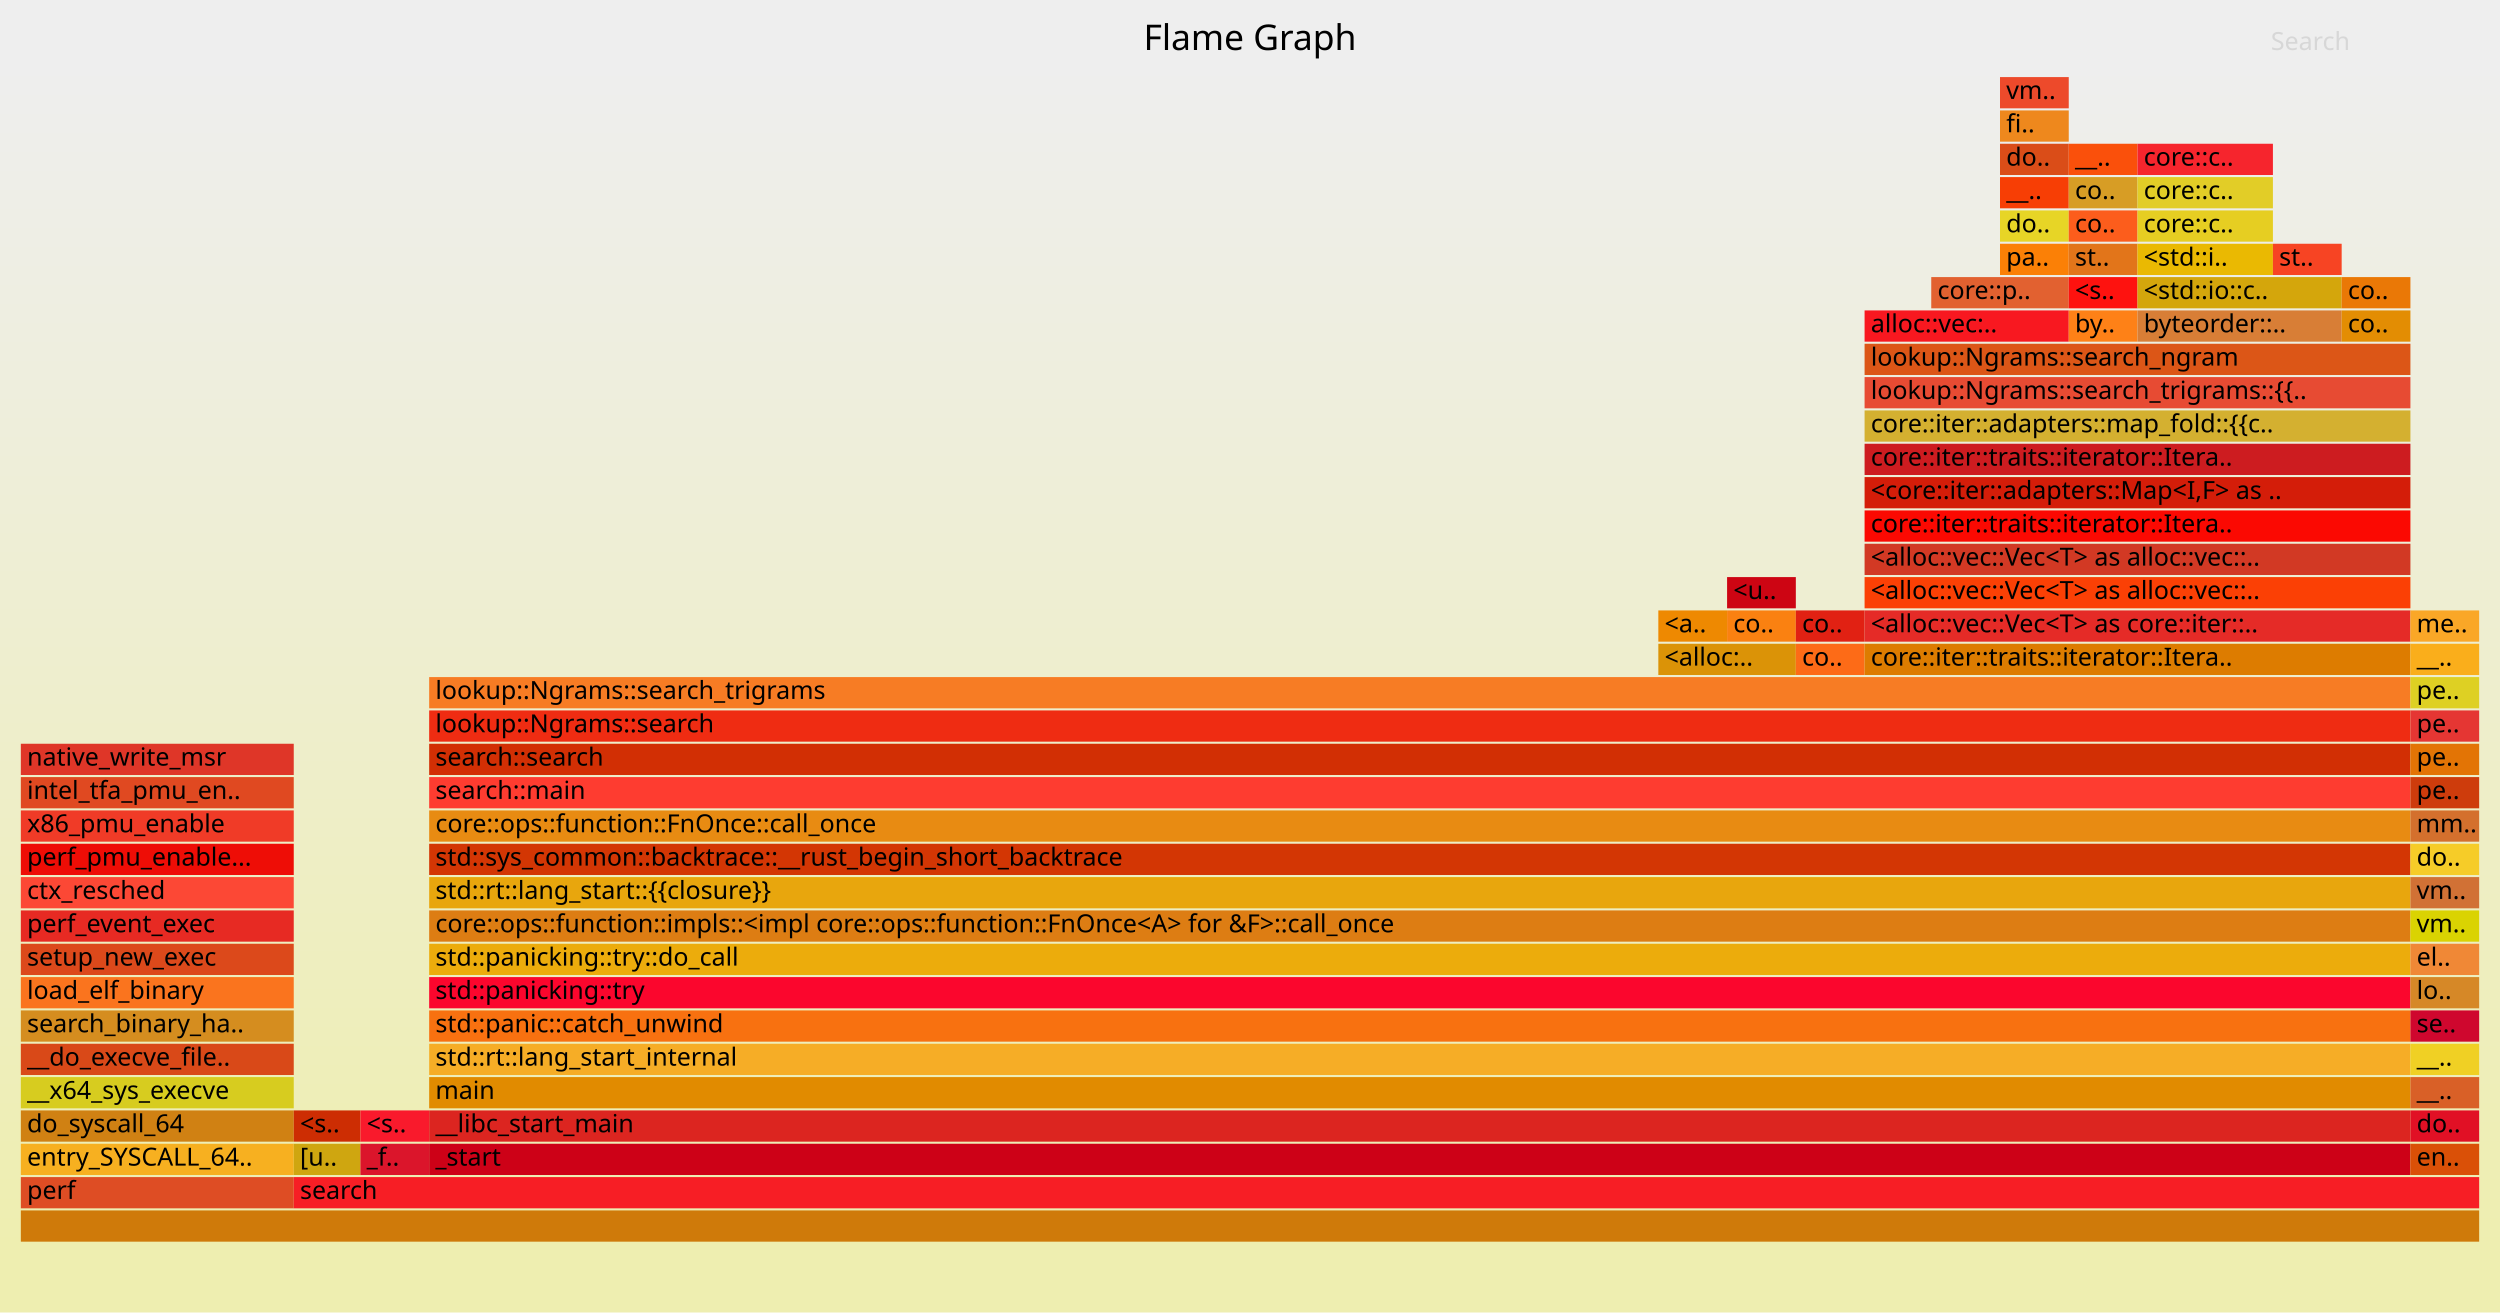
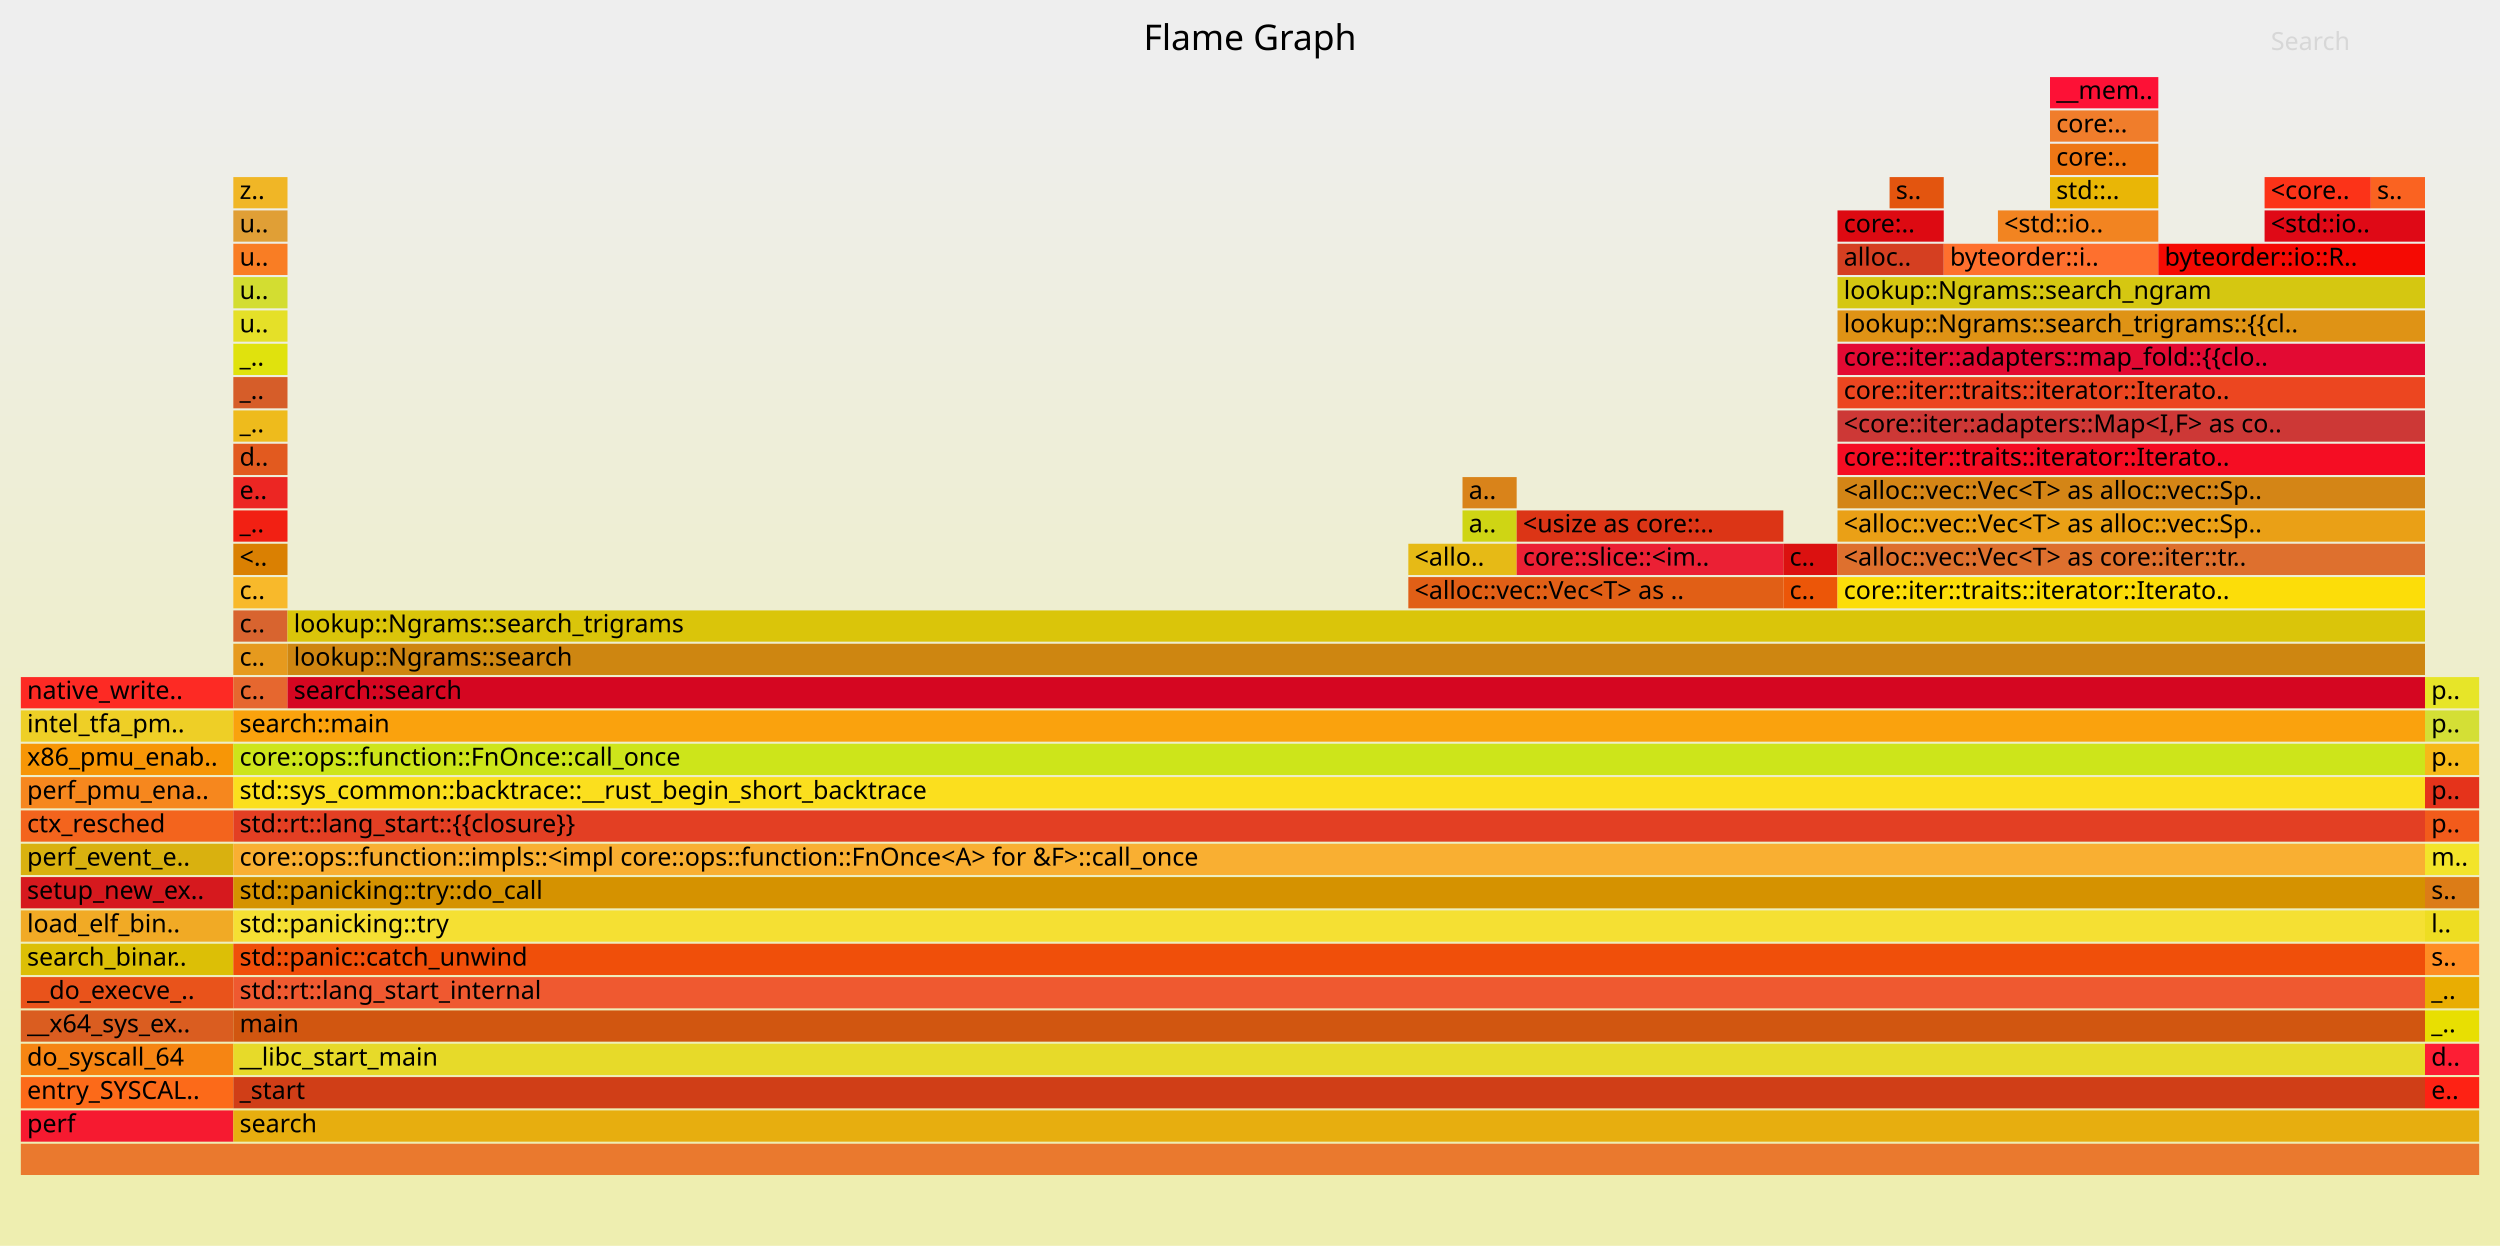
- <svg xmlns="http://www.w3.org/2000/svg" version="1.1" width="1200" height="630" viewBox="0 0 1200 630">
+ <svg xmlns="http://www.w3.org/2000/svg" version="1.1" width="1200" height="598" viewBox="0 0 1200 598">
  <defs>
    <linearGradient id="background" y1="0" y2="1" x1="0" x2="0">
      <stop stop-color="#eeeeee" offset="5%" />
      <stop stop-color="#eeeeb0" offset="95%" />
    </linearGradient>
  </defs>
  <style type="text/css">.func_g:hover { stroke:black; stroke-width:0.5; cursor:pointer; }</style>
-   <rect x="0" y="0" width="1200" height="630" fill="url(#background)" />
+   <rect x="0" y="0" width="1200" height="598" fill="url(#background)" />
  <text text-anchor="middle" x="600.00" y="24.00" font-size="17" font-family="Verdana" fill="rgb(0, 0, 0)">Flame Graph</text>
-   <text id="details" text-anchor="left" x="10.00" y="613.00" font-size="12" font-family="Verdana" fill="rgb(0, 0, 0)"> </text>
+   <text id="details" text-anchor="left" x="10.00" y="581.00" font-size="12" font-family="Verdana" fill="rgb(0, 0, 0)"> </text>
  <text id="unzoom" style="opacity:0.0;cursor:pointer" text-anchor="left" x="10.00" y="24.00" font-size="12" font-family="Verdana" fill="rgb(0, 0, 0)">Reset Zoom</text>
  <text id="search" style="opacity:0.1;cursor:pointer" text-anchor="left" x="1090.00" y="24.00" font-size="12" font-family="Verdana" fill="rgb(0, 0, 0)">Search</text>
-   <text id="matched" text-anchor="left" x="1090.00" y="613.00" font-size="12" font-family="Verdana" fill="rgb(0, 0, 0)"> </text>
-   <g class="func_g">
-     <rect x="10" y="565" width="131" height="15" fill="rgb(222,77,36)" />
-     <text text-anchor="left" x="13.00" y="575.50" font-size="12" font-family="Verdana" fill="rgb(0, 0, 0)">perf</text>
-   </g>
-   <g class="func_g">
-     <rect x="10" y="549" width="131" height="15" fill="rgb(247,176,32)" />
-     <text text-anchor="left" x="13.00" y="559.50" font-size="12" font-family="Verdana" fill="rgb(0, 0, 0)">entry_SYSCALL_64..</text>
-   </g>
-   <g class="func_g">
-     <rect x="10" y="533" width="131" height="15" fill="rgb(208,129,19)" />
-     <text text-anchor="left" x="13.00" y="543.50" font-size="12" font-family="Verdana" fill="rgb(0, 0, 0)">do_syscall_64</text>
-   </g>
-   <g class="func_g">
-     <rect x="10" y="517" width="131" height="15" fill="rgb(215,204,31)" />
-     <text text-anchor="left" x="13.00" y="527.50" font-size="12" font-family="Verdana" fill="rgb(0, 0, 0)">__x64_sys_execve</text>
-   </g>
-   <g class="func_g">
-     <rect x="10" y="501" width="131" height="15" fill="rgb(217,73,24)" />
-     <text text-anchor="left" x="13.00" y="511.50" font-size="12" font-family="Verdana" fill="rgb(0, 0, 0)">__do_execve_file..</text>
-   </g>
-   <g class="func_g">
-     <rect x="10" y="485" width="131" height="15" fill="rgb(213,141,31)" />
-     <text text-anchor="left" x="13.00" y="495.50" font-size="12" font-family="Verdana" fill="rgb(0, 0, 0)">search_binary_ha..</text>
-   </g>
-   <g class="func_g">
-     <rect x="10" y="469" width="131" height="15" fill="rgb(250,116,30)" />
-     <text text-anchor="left" x="13.00" y="479.50" font-size="12" font-family="Verdana" fill="rgb(0, 0, 0)">load_elf_binary</text>
-   </g>
-   <g class="func_g">
-     <rect x="10" y="453" width="131" height="15" fill="rgb(220,73,27)" />
-     <text text-anchor="left" x="13.00" y="463.50" font-size="12" font-family="Verdana" fill="rgb(0, 0, 0)">setup_new_exec</text>
-   </g>
-   <g class="func_g">
-     <rect x="10" y="437" width="131" height="15" fill="rgb(231,42,35)" />
-     <text text-anchor="left" x="13.00" y="447.50" font-size="12" font-family="Verdana" fill="rgb(0, 0, 0)">perf_event_exec</text>
-   </g>
-   <g class="func_g">
-     <rect x="10" y="421" width="131" height="15" fill="rgb(252,72,53)" />
-     <text text-anchor="left" x="13.00" y="431.50" font-size="12" font-family="Verdana" fill="rgb(0, 0, 0)">ctx_resched</text>
-   </g>
-   <g class="func_g">
-     <rect x="10" y="405" width="131" height="15" fill="rgb(238,13,6)" />
-     <text text-anchor="left" x="13.00" y="415.50" font-size="12" font-family="Verdana" fill="rgb(0, 0, 0)">perf_pmu_enable...</text>
-   </g>
-   <g class="func_g">
-     <rect x="10" y="389" width="131" height="15" fill="rgb(240,59,39)" />
-     <text text-anchor="left" x="13.00" y="399.50" font-size="12" font-family="Verdana" fill="rgb(0, 0, 0)">x86_pmu_enable</text>
-   </g>
-   <g class="func_g">
-     <rect x="10" y="373" width="131" height="15" fill="rgb(224,73,33)" />
-     <text text-anchor="left" x="13.00" y="383.50" font-size="12" font-family="Verdana" fill="rgb(0, 0, 0)">intel_tfa_pmu_en..</text>
-   </g>
-   <g class="func_g">
-     <rect x="10" y="357" width="131" height="15" fill="rgb(223,54,40)" />
-     <text text-anchor="left" x="13.00" y="367.50" font-size="12" font-family="Verdana" fill="rgb(0, 0, 0)">native_write_msr</text>
-   </g>
-   <g class="func_g">
-     <rect x="141" y="549" width="32" height="15" fill="rgb(207,166,16)" />
-     <text text-anchor="left" x="144.00" y="559.50" font-size="12" font-family="Verdana" fill="rgb(0, 0, 0)">[u..</text>
-   </g>
-   <g class="func_g">
-     <rect x="141" y="533" width="32" height="15" fill="rgb(205,45,3)" />
-     <text text-anchor="left" x="144.00" y="543.50" font-size="12" font-family="Verdana" fill="rgb(0, 0, 0)">&lt;s..</text>
-   </g>
-   <g class="func_g">
-     <rect x="173" y="549" width="33" height="15" fill="rgb(219,21,43)" />
-     <text text-anchor="left" x="176.00" y="559.50" font-size="12" font-family="Verdana" fill="rgb(0, 0, 0)">_f..</text>
-   </g>
-   <g class="func_g">
-     <rect x="173" y="533" width="33" height="15" fill="rgb(249,26,44)" />
-     <text text-anchor="left" x="176.00" y="543.50" font-size="12" font-family="Verdana" fill="rgb(0, 0, 0)">&lt;s..</text>
-   </g>
-   <g class="func_g">
-     <rect x="796" y="293" width="33" height="15" fill="rgb(238,137,1)" />
-     <text text-anchor="left" x="799.00" y="303.50" font-size="12" font-family="Verdana" fill="rgb(0, 0, 0)">&lt;a..</text>
-   </g>
-   <g class="func_g">
-     <rect x="796" y="309" width="66" height="15" fill="rgb(219,147,7)" />
-     <text text-anchor="left" x="799.00" y="319.50" font-size="12" font-family="Verdana" fill="rgb(0, 0, 0)">&lt;alloc:..</text>
-   </g>
-   <g class="func_g">
-     <rect x="829" y="293" width="33" height="15" fill="rgb(250,129,17)" />
-     <text text-anchor="left" x="832.00" y="303.50" font-size="12" font-family="Verdana" fill="rgb(0, 0, 0)">co..</text>
-   </g>
-   <g class="func_g">
-     <rect x="829" y="277" width="33" height="15" fill="rgb(205,5,19)" />
-     <text text-anchor="left" x="832.00" y="287.50" font-size="12" font-family="Verdana" fill="rgb(0, 0, 0)">&lt;u..</text>
-   </g>
-   <g class="func_g">
-     <rect x="862" y="309" width="33" height="15" fill="rgb(253,107,23)" />
-     <text text-anchor="left" x="865.00" y="319.50" font-size="12" font-family="Verdana" fill="rgb(0, 0, 0)">co..</text>
-   </g>
-   <g class="func_g">
-     <rect x="862" y="293" width="33" height="15" fill="rgb(225,33,19)" />
-     <text text-anchor="left" x="865.00" y="303.50" font-size="12" font-family="Verdana" fill="rgb(0, 0, 0)">co..</text>
-   </g>
-   <g class="func_g">
-     <rect x="895" y="149" width="98" height="15" fill="rgb(248,24,32)" />
-     <text text-anchor="left" x="898.00" y="159.50" font-size="12" font-family="Verdana" fill="rgb(0, 0, 0)">alloc::vec:..</text>
-   </g>
-   <g class="func_g">
-     <rect x="927" y="133" width="66" height="15" fill="rgb(226,97,48)" />
-     <text text-anchor="left" x="930.00" y="143.50" font-size="12" font-family="Verdana" fill="rgb(0, 0, 0)">core::p..</text>
-   </g>
-   <g class="func_g">
-     <rect x="960" y="117" width="33" height="15" fill="rgb(251,128,6)" />
-     <text text-anchor="left" x="963.00" y="127.50" font-size="12" font-family="Verdana" fill="rgb(0, 0, 0)">pa..</text>
-   </g>
-   <g class="func_g">
-     <rect x="960" y="101" width="33" height="15" fill="rgb(231,213,38)" />
-     <text text-anchor="left" x="963.00" y="111.50" font-size="12" font-family="Verdana" fill="rgb(0, 0, 0)">do..</text>
-   </g>
-   <g class="func_g">
-     <rect x="960" y="85" width="33" height="15" fill="rgb(247,62,5)" />
-     <text text-anchor="left" x="963.00" y="95.50" font-size="12" font-family="Verdana" fill="rgb(0, 0, 0)">__..</text>
-   </g>
-   <g class="func_g">
-     <rect x="960" y="69" width="33" height="15" fill="rgb(218,77,24)" />
-     <text text-anchor="left" x="963.00" y="79.50" font-size="12" font-family="Verdana" fill="rgb(0, 0, 0)">do..</text>
-   </g>
-   <g class="func_g">
-     <rect x="960" y="53" width="33" height="15" fill="rgb(238,136,29)" />
-     <text text-anchor="left" x="963.00" y="63.50" font-size="12" font-family="Verdana" fill="rgb(0, 0, 0)">fi..</text>
-   </g>
-   <g class="func_g">
-     <rect x="960" y="37" width="33" height="15" fill="rgb(237,74,43)" />
-     <text text-anchor="left" x="963.00" y="47.50" font-size="12" font-family="Verdana" fill="rgb(0, 0, 0)">vm..</text>
-   </g>
-   <g class="func_g">
-     <rect x="993" y="149" width="33" height="15" fill="rgb(254,129,23)" />
-     <text text-anchor="left" x="996.00" y="159.50" font-size="12" font-family="Verdana" fill="rgb(0, 0, 0)">by..</text>
-   </g>
-   <g class="func_g">
-     <rect x="993" y="133" width="33" height="15" fill="rgb(254,18,15)" />
-     <text text-anchor="left" x="996.00" y="143.50" font-size="12" font-family="Verdana" fill="rgb(0, 0, 0)">&lt;s..</text>
-   </g>
-   <g class="func_g">
-     <rect x="993" y="117" width="33" height="15" fill="rgb(226,117,26)" />
-     <text text-anchor="left" x="996.00" y="127.50" font-size="12" font-family="Verdana" fill="rgb(0, 0, 0)">st..</text>
-   </g>
-   <g class="func_g">
-     <rect x="993" y="101" width="33" height="15" fill="rgb(252,93,28)" />
-     <text text-anchor="left" x="996.00" y="111.50" font-size="12" font-family="Verdana" fill="rgb(0, 0, 0)">co..</text>
-   </g>
-   <g class="func_g">
-     <rect x="993" y="85" width="33" height="15" fill="rgb(215,157,37)" />
-     <text text-anchor="left" x="996.00" y="95.50" font-size="12" font-family="Verdana" fill="rgb(0, 0, 0)">co..</text>
-   </g>
-   <g class="func_g">
-     <rect x="993" y="69" width="33" height="15" fill="rgb(250,80,11)" />
-     <text text-anchor="left" x="996.00" y="79.50" font-size="12" font-family="Verdana" fill="rgb(0, 0, 0)">__..</text>
-   </g>
-   <g class="func_g">
-     <rect x="1026" y="117" width="65" height="15" fill="rgb(234,185,2)" />
-     <text text-anchor="left" x="1029.00" y="127.50" font-size="12" font-family="Verdana" fill="rgb(0, 0, 0)">&lt;std::i..</text>
-   </g>
-   <g class="func_g">
-     <rect x="1026" y="101" width="65" height="15" fill="rgb(230,206,34)" />
-     <text text-anchor="left" x="1029.00" y="111.50" font-size="12" font-family="Verdana" fill="rgb(0, 0, 0)">core::c..</text>
-   </g>
-   <g class="func_g">
-     <rect x="1026" y="85" width="65" height="15" fill="rgb(226,205,39)" />
-     <text text-anchor="left" x="1029.00" y="95.50" font-size="12" font-family="Verdana" fill="rgb(0, 0, 0)">core::c..</text>
-   </g>
-   <g class="func_g">
-     <rect x="1026" y="69" width="65" height="15" fill="rgb(246,37,45)" />
-     <text text-anchor="left" x="1029.00" y="79.50" font-size="12" font-family="Verdana" fill="rgb(0, 0, 0)">core::c..</text>
-   </g>
-   <g class="func_g">
-     <rect x="1026" y="149" width="98" height="15" fill="rgb(216,126,54)" />
-     <text text-anchor="left" x="1029.00" y="159.50" font-size="12" font-family="Verdana" fill="rgb(0, 0, 0)">byteorder::..</text>
-   </g>
-   <g class="func_g">
-     <rect x="1026" y="133" width="98" height="15" fill="rgb(212,166,12)" />
-     <text text-anchor="left" x="1029.00" y="143.50" font-size="12" font-family="Verdana" fill="rgb(0, 0, 0)">&lt;std::io::c..</text>
-   </g>
-   <g class="func_g">
-     <rect x="1091" y="117" width="33" height="15" fill="rgb(247,68,35)" />
-     <text text-anchor="left" x="1094.00" y="127.50" font-size="12" font-family="Verdana" fill="rgb(0, 0, 0)">st..</text>
-   </g>
-   <g class="func_g">
-     <rect x="206" y="549" width="951" height="15" fill="rgb(205,1,23)" />
-     <text text-anchor="left" x="209.00" y="559.50" font-size="12" font-family="Verdana" fill="rgb(0, 0, 0)">_start</text>
-   </g>
-   <g class="func_g">
-     <rect x="206" y="533" width="951" height="15" fill="rgb(220,37,32)" />
-     <text text-anchor="left" x="209.00" y="543.50" font-size="12" font-family="Verdana" fill="rgb(0, 0, 0)">__libc_start_main</text>
-   </g>
-   <g class="func_g">
-     <rect x="206" y="517" width="951" height="15" fill="rgb(225,139,0)" />
-     <text text-anchor="left" x="209.00" y="527.50" font-size="12" font-family="Verdana" fill="rgb(0, 0, 0)">main</text>
-   </g>
-   <g class="func_g">
-     <rect x="206" y="501" width="951" height="15" fill="rgb(246,173,38)" />
-     <text text-anchor="left" x="209.00" y="511.50" font-size="12" font-family="Verdana" fill="rgb(0, 0, 0)">std::rt::lang_start_internal</text>
-   </g>
-   <g class="func_g">
-     <rect x="206" y="485" width="951" height="15" fill="rgb(248,113,16)" />
-     <text text-anchor="left" x="209.00" y="495.50" font-size="12" font-family="Verdana" fill="rgb(0, 0, 0)">std::panic::catch_unwind</text>
-   </g>
-   <g class="func_g">
-     <rect x="206" y="469" width="951" height="15" fill="rgb(251,6,45)" />
-     <text text-anchor="left" x="209.00" y="479.50" font-size="12" font-family="Verdana" fill="rgb(0, 0, 0)">std::panicking::try</text>
-   </g>
-   <g class="func_g">
-     <rect x="206" y="453" width="951" height="15" fill="rgb(236,172,12)" />
-     <text text-anchor="left" x="209.00" y="463.50" font-size="12" font-family="Verdana" fill="rgb(0, 0, 0)">std::panicking::try::do_call</text>
-   </g>
-   <g class="func_g">
-     <rect x="206" y="437" width="951" height="15" fill="rgb(221,125,19)" />
-     <text text-anchor="left" x="209.00" y="447.50" font-size="12" font-family="Verdana" fill="rgb(0, 0, 0)">core::ops::function::impls::&lt;impl core::ops::function::FnOnce&lt;A&gt; for &amp;F&gt;::call_once</text>
-   </g>
-   <g class="func_g">
-     <rect x="206" y="421" width="951" height="15" fill="rgb(232,166,13)" />
-     <text text-anchor="left" x="209.00" y="431.50" font-size="12" font-family="Verdana" fill="rgb(0, 0, 0)">std::rt::lang_start::{{closure}}</text>
-   </g>
-   <g class="func_g">
-     <rect x="206" y="405" width="951" height="15" fill="rgb(211,54,4)" />
-     <text text-anchor="left" x="209.00" y="415.50" font-size="12" font-family="Verdana" fill="rgb(0, 0, 0)">std::sys_common::backtrace::__rust_begin_short_backtrace</text>
-   </g>
-   <g class="func_g">
-     <rect x="206" y="389" width="951" height="15" fill="rgb(232,139,18)" />
-     <text text-anchor="left" x="209.00" y="399.50" font-size="12" font-family="Verdana" fill="rgb(0, 0, 0)">core::ops::function::FnOnce::call_once</text>
-   </g>
-   <g class="func_g">
-     <rect x="206" y="373" width="951" height="15" fill="rgb(254,60,48)" />
-     <text text-anchor="left" x="209.00" y="383.50" font-size="12" font-family="Verdana" fill="rgb(0, 0, 0)">search::main</text>
-   </g>
-   <g class="func_g">
-     <rect x="206" y="357" width="951" height="15" fill="rgb(210,47,4)" />
-     <text text-anchor="left" x="209.00" y="367.50" font-size="12" font-family="Verdana" fill="rgb(0, 0, 0)">search::search</text>
-   </g>
-   <g class="func_g">
-     <rect x="206" y="341" width="951" height="15" fill="rgb(239,44,18)" />
-     <text text-anchor="left" x="209.00" y="351.50" font-size="12" font-family="Verdana" fill="rgb(0, 0, 0)">lookup::Ngrams::search</text>
-   </g>
-   <g class="func_g">
-     <rect x="206" y="325" width="951" height="15" fill="rgb(247,124,36)" />
-     <text text-anchor="left" x="209.00" y="335.50" font-size="12" font-family="Verdana" fill="rgb(0, 0, 0)">lookup::Ngrams::search_trigrams</text>
-   </g>
-   <g class="func_g">
-     <rect x="895" y="309" width="262" height="15" fill="rgb(221,124,0)" />
-     <text text-anchor="left" x="898.00" y="319.50" font-size="12" font-family="Verdana" fill="rgb(0, 0, 0)">core::iter::traits::iterator::Itera..</text>
-   </g>
-   <g class="func_g">
-     <rect x="895" y="293" width="262" height="15" fill="rgb(229,43,39)" />
-     <text text-anchor="left" x="898.00" y="303.50" font-size="12" font-family="Verdana" fill="rgb(0, 0, 0)">&lt;alloc::vec::Vec&lt;T&gt; as core::iter::..</text>
-   </g>
-   <g class="func_g">
-     <rect x="895" y="277" width="262" height="15" fill="rgb(251,64,5)" />
-     <text text-anchor="left" x="898.00" y="287.50" font-size="12" font-family="Verdana" fill="rgb(0, 0, 0)">&lt;alloc::vec::Vec&lt;T&gt; as alloc::vec::..</text>
-   </g>
-   <g class="func_g">
-     <rect x="895" y="261" width="262" height="15" fill="rgb(210,57,36)" />
-     <text text-anchor="left" x="898.00" y="271.50" font-size="12" font-family="Verdana" fill="rgb(0, 0, 0)">&lt;alloc::vec::Vec&lt;T&gt; as alloc::vec::..</text>
-   </g>
-   <g class="func_g">
-     <rect x="895" y="245" width="262" height="15" fill="rgb(251,9,2)" />
-     <text text-anchor="left" x="898.00" y="255.50" font-size="12" font-family="Verdana" fill="rgb(0, 0, 0)">core::iter::traits::iterator::Itera..</text>
-   </g>
-   <g class="func_g">
-     <rect x="895" y="229" width="262" height="15" fill="rgb(212,29,9)" />
-     <text text-anchor="left" x="898.00" y="239.50" font-size="12" font-family="Verdana" fill="rgb(0, 0, 0)">&lt;core::iter::adapters::Map&lt;I,F&gt; as ..</text>
-   </g>
-   <g class="func_g">
-     <rect x="895" y="213" width="262" height="15" fill="rgb(205,28,32)" />
-     <text text-anchor="left" x="898.00" y="223.50" font-size="12" font-family="Verdana" fill="rgb(0, 0, 0)">core::iter::traits::iterator::Itera..</text>
-   </g>
-   <g class="func_g">
-     <rect x="895" y="197" width="262" height="15" fill="rgb(212,176,48)" />
-     <text text-anchor="left" x="898.00" y="207.50" font-size="12" font-family="Verdana" fill="rgb(0, 0, 0)">core::iter::adapters::map_fold::{{c..</text>
-   </g>
-   <g class="func_g">
-     <rect x="895" y="181" width="262" height="15" fill="rgb(231,75,51)" />
-     <text text-anchor="left" x="898.00" y="191.50" font-size="12" font-family="Verdana" fill="rgb(0, 0, 0)">lookup::Ngrams::search_trigrams::{{..</text>
-   </g>
-   <g class="func_g">
-     <rect x="895" y="165" width="262" height="15" fill="rgb(220,86,23)" />
-     <text text-anchor="left" x="898.00" y="175.50" font-size="12" font-family="Verdana" fill="rgb(0, 0, 0)">lookup::Ngrams::search_ngram</text>
-   </g>
-   <g class="func_g">
-     <rect x="1124" y="149" width="33" height="15" fill="rgb(227,141,3)" />
-     <text text-anchor="left" x="1127.00" y="159.50" font-size="12" font-family="Verdana" fill="rgb(0, 0, 0)">co..</text>
-   </g>
-   <g class="func_g">
-     <rect x="1124" y="133" width="33" height="15" fill="rgb(234,120,6)" />
-     <text text-anchor="left" x="1127.00" y="143.50" font-size="12" font-family="Verdana" fill="rgb(0, 0, 0)">co..</text>
-   </g>
-   <g class="func_g">
-     <rect x="10" y="581" width="1180" height="15" fill="rgb(207,122,10)" />
-     <text text-anchor="left" x="13.00" y="591.50" font-size="12" font-family="Verdana" fill="rgb(0, 0, 0)" />
-   </g>
-   <g class="func_g">
-     <rect x="141" y="565" width="1049" height="15" fill="rgb(247,30,37)" />
-     <text text-anchor="left" x="144.00" y="575.50" font-size="12" font-family="Verdana" fill="rgb(0, 0, 0)">search</text>
-   </g>
-   <g class="func_g">
-     <rect x="1157" y="549" width="33" height="15" fill="rgb(218,80,7)" />
-     <text text-anchor="left" x="1160.00" y="559.50" font-size="12" font-family="Verdana" fill="rgb(0, 0, 0)">en..</text>
-   </g>
-   <g class="func_g">
-     <rect x="1157" y="533" width="33" height="15" fill="rgb(225,16,37)" />
-     <text text-anchor="left" x="1160.00" y="543.50" font-size="12" font-family="Verdana" fill="rgb(0, 0, 0)">do..</text>
-   </g>
-   <g class="func_g">
-     <rect x="1157" y="517" width="33" height="15" fill="rgb(217,96,39)" />
-     <text text-anchor="left" x="1160.00" y="527.50" font-size="12" font-family="Verdana" fill="rgb(0, 0, 0)">__..</text>
-   </g>
-   <g class="func_g">
-     <rect x="1157" y="501" width="33" height="15" fill="rgb(240,208,36)" />
-     <text text-anchor="left" x="1160.00" y="511.50" font-size="12" font-family="Verdana" fill="rgb(0, 0, 0)">__..</text>
-   </g>
-   <g class="func_g">
-     <rect x="1157" y="485" width="33" height="15" fill="rgb(207,7,46)" />
-     <text text-anchor="left" x="1160.00" y="495.50" font-size="12" font-family="Verdana" fill="rgb(0, 0, 0)">se..</text>
-   </g>
-   <g class="func_g">
-     <rect x="1157" y="469" width="33" height="15" fill="rgb(214,136,39)" />
-     <text text-anchor="left" x="1160.00" y="479.50" font-size="12" font-family="Verdana" fill="rgb(0, 0, 0)">lo..</text>
-   </g>
-   <g class="func_g">
-     <rect x="1157" y="453" width="33" height="15" fill="rgb(240,136,54)" />
-     <text text-anchor="left" x="1160.00" y="463.50" font-size="12" font-family="Verdana" fill="rgb(0, 0, 0)">el..</text>
-   </g>
-   <g class="func_g">
-     <rect x="1157" y="437" width="33" height="15" fill="rgb(218,211,2)" />
-     <text text-anchor="left" x="1160.00" y="447.50" font-size="12" font-family="Verdana" fill="rgb(0, 0, 0)">vm..</text>
-   </g>
-   <g class="func_g">
-     <rect x="1157" y="421" width="33" height="15" fill="rgb(209,113,53)" />
-     <text text-anchor="left" x="1160.00" y="431.50" font-size="12" font-family="Verdana" fill="rgb(0, 0, 0)">vm..</text>
-   </g>
-   <g class="func_g">
-     <rect x="1157" y="405" width="33" height="15" fill="rgb(246,204,40)" />
-     <text text-anchor="left" x="1160.00" y="415.50" font-size="12" font-family="Verdana" fill="rgb(0, 0, 0)">do..</text>
-   </g>
-   <g class="func_g">
-     <rect x="1157" y="389" width="33" height="15" fill="rgb(212,112,45)" />
-     <text text-anchor="left" x="1160.00" y="399.50" font-size="12" font-family="Verdana" fill="rgb(0, 0, 0)">mm..</text>
-   </g>
-   <g class="func_g">
-     <rect x="1157" y="373" width="33" height="15" fill="rgb(206,60,12)" />
-     <text text-anchor="left" x="1160.00" y="383.50" font-size="12" font-family="Verdana" fill="rgb(0, 0, 0)">pe..</text>
-   </g>
-   <g class="func_g">
-     <rect x="1157" y="357" width="33" height="15" fill="rgb(227,116,5)" />
-     <text text-anchor="left" x="1160.00" y="367.50" font-size="12" font-family="Verdana" fill="rgb(0, 0, 0)">pe..</text>
-   </g>
-   <g class="func_g">
-     <rect x="1157" y="341" width="33" height="15" fill="rgb(229,54,51)" />
-     <text text-anchor="left" x="1160.00" y="351.50" font-size="12" font-family="Verdana" fill="rgb(0, 0, 0)">pe..</text>
-   </g>
-   <g class="func_g">
-     <rect x="1157" y="325" width="33" height="15" fill="rgb(222,208,35)" />
-     <text text-anchor="left" x="1160.00" y="335.50" font-size="12" font-family="Verdana" fill="rgb(0, 0, 0)">pe..</text>
-   </g>
-   <g class="func_g">
-     <rect x="1157" y="309" width="33" height="15" fill="rgb(250,174,27)" />
-     <text text-anchor="left" x="1160.00" y="319.50" font-size="12" font-family="Verdana" fill="rgb(0, 0, 0)">__..</text>
-   </g>
-   <g class="func_g">
-     <rect x="1157" y="293" width="33" height="15" fill="rgb(250,167,39)" />
-     <text text-anchor="left" x="1160.00" y="303.50" font-size="12" font-family="Verdana" fill="rgb(0, 0, 0)">me..</text>
+   <text id="matched" text-anchor="left" x="1090.00" y="581.00" font-size="12" font-family="Verdana" fill="rgb(0, 0, 0)"> </text>
+   <g class="func_g">
+     <rect x="10" y="533" width="102" height="15" fill="rgb(246,26,48)" />
+     <text text-anchor="left" x="13.00" y="543.50" font-size="12" font-family="Verdana" fill="rgb(0, 0, 0)">perf</text>
+   </g>
+   <g class="func_g">
+     <rect x="10" y="517" width="102" height="15" fill="rgb(252,106,25)" />
+     <text text-anchor="left" x="13.00" y="527.50" font-size="12" font-family="Verdana" fill="rgb(0, 0, 0)">entry_SYSCAL..</text>
+   </g>
+   <g class="func_g">
+     <rect x="10" y="501" width="102" height="15" fill="rgb(246,133,19)" />
+     <text text-anchor="left" x="13.00" y="511.50" font-size="12" font-family="Verdana" fill="rgb(0, 0, 0)">do_syscall_64</text>
+   </g>
+   <g class="func_g">
+     <rect x="10" y="485" width="102" height="15" fill="rgb(218,93,32)" />
+     <text text-anchor="left" x="13.00" y="495.50" font-size="12" font-family="Verdana" fill="rgb(0, 0, 0)">__x64_sys_ex..</text>
+   </g>
+   <g class="func_g">
+     <rect x="10" y="469" width="102" height="15" fill="rgb(233,83,27)" />
+     <text text-anchor="left" x="13.00" y="479.50" font-size="12" font-family="Verdana" fill="rgb(0, 0, 0)">__do_execve_..</text>
+   </g>
+   <g class="func_g">
+     <rect x="10" y="453" width="102" height="15" fill="rgb(220,191,6)" />
+     <text text-anchor="left" x="13.00" y="463.50" font-size="12" font-family="Verdana" fill="rgb(0, 0, 0)">search_binar..</text>
+   </g>
+   <g class="func_g">
+     <rect x="10" y="437" width="102" height="15" fill="rgb(241,170,37)" />
+     <text text-anchor="left" x="13.00" y="447.50" font-size="12" font-family="Verdana" fill="rgb(0, 0, 0)">load_elf_bin..</text>
+   </g>
+   <g class="func_g">
+     <rect x="10" y="421" width="102" height="15" fill="rgb(214,25,30)" />
+     <text text-anchor="left" x="13.00" y="431.50" font-size="12" font-family="Verdana" fill="rgb(0, 0, 0)">setup_new_ex..</text>
+   </g>
+   <g class="func_g">
+     <rect x="10" y="405" width="102" height="15" fill="rgb(217,177,15)" />
+     <text text-anchor="left" x="13.00" y="415.50" font-size="12" font-family="Verdana" fill="rgb(0, 0, 0)">perf_event_e..</text>
+   </g>
+   <g class="func_g">
+     <rect x="10" y="389" width="102" height="15" fill="rgb(243,100,29)" />
+     <text text-anchor="left" x="13.00" y="399.50" font-size="12" font-family="Verdana" fill="rgb(0, 0, 0)">ctx_resched</text>
+   </g>
+   <g class="func_g">
+     <rect x="10" y="373" width="102" height="15" fill="rgb(246,135,30)" />
+     <text text-anchor="left" x="13.00" y="383.50" font-size="12" font-family="Verdana" fill="rgb(0, 0, 0)">perf_pmu_ena..</text>
+   </g>
+   <g class="func_g">
+     <rect x="10" y="357" width="102" height="15" fill="rgb(247,150,6)" />
+     <text text-anchor="left" x="13.00" y="367.50" font-size="12" font-family="Verdana" fill="rgb(0, 0, 0)">x86_pmu_enab..</text>
+   </g>
+   <g class="func_g">
+     <rect x="10" y="341" width="102" height="15" fill="rgb(238,207,38)" />
+     <text text-anchor="left" x="13.00" y="351.50" font-size="12" font-family="Verdana" fill="rgb(0, 0, 0)">intel_tfa_pm..</text>
+   </g>
+   <g class="func_g">
+     <rect x="10" y="325" width="102" height="15" fill="rgb(253,42,36)" />
+     <text text-anchor="left" x="13.00" y="335.50" font-size="12" font-family="Verdana" fill="rgb(0, 0, 0)">native_write..</text>
+   </g>
+   <g class="func_g">
+     <rect x="112" y="325" width="26" height="15" fill="rgb(230,103,47)" />
+     <text text-anchor="left" x="115.00" y="335.50" font-size="12" font-family="Verdana" fill="rgb(0, 0, 0)">c..</text>
+   </g>
+   <g class="func_g">
+     <rect x="112" y="309" width="26" height="15" fill="rgb(230,154,30)" />
+     <text text-anchor="left" x="115.00" y="319.50" font-size="12" font-family="Verdana" fill="rgb(0, 0, 0)">c..</text>
+   </g>
+   <g class="func_g">
+     <rect x="112" y="293" width="26" height="15" fill="rgb(216,100,47)" />
+     <text text-anchor="left" x="115.00" y="303.50" font-size="12" font-family="Verdana" fill="rgb(0, 0, 0)">c..</text>
+   </g>
+   <g class="func_g">
+     <rect x="112" y="277" width="26" height="15" fill="rgb(248,185,43)" />
+     <text text-anchor="left" x="115.00" y="287.50" font-size="12" font-family="Verdana" fill="rgb(0, 0, 0)">c..</text>
+   </g>
+   <g class="func_g">
+     <rect x="112" y="261" width="26" height="15" fill="rgb(218,128,2)" />
+     <text text-anchor="left" x="115.00" y="271.50" font-size="12" font-family="Verdana" fill="rgb(0, 0, 0)">&lt;..</text>
+   </g>
+   <g class="func_g">
+     <rect x="112" y="245" width="26" height="15" fill="rgb(242,32,19)" />
+     <text text-anchor="left" x="115.00" y="255.50" font-size="12" font-family="Verdana" fill="rgb(0, 0, 0)">_..</text>
+   </g>
+   <g class="func_g">
+     <rect x="112" y="229" width="26" height="15" fill="rgb(236,38,35)" />
+     <text text-anchor="left" x="115.00" y="239.50" font-size="12" font-family="Verdana" fill="rgb(0, 0, 0)">e..</text>
+   </g>
+   <g class="func_g">
+     <rect x="112" y="213" width="26" height="15" fill="rgb(226,90,31)" />
+     <text text-anchor="left" x="115.00" y="223.50" font-size="12" font-family="Verdana" fill="rgb(0, 0, 0)">d..</text>
+   </g>
+   <g class="func_g">
+     <rect x="112" y="197" width="26" height="15" fill="rgb(238,187,28)" />
+     <text text-anchor="left" x="115.00" y="207.50" font-size="12" font-family="Verdana" fill="rgb(0, 0, 0)">_..</text>
+   </g>
+   <g class="func_g">
+     <rect x="112" y="181" width="26" height="15" fill="rgb(214,93,41)" />
+     <text text-anchor="left" x="115.00" y="191.50" font-size="12" font-family="Verdana" fill="rgb(0, 0, 0)">_..</text>
+   </g>
+   <g class="func_g">
+     <rect x="112" y="165" width="26" height="15" fill="rgb(224,226,13)" />
+     <text text-anchor="left" x="115.00" y="175.50" font-size="12" font-family="Verdana" fill="rgb(0, 0, 0)">_..</text>
+   </g>
+   <g class="func_g">
+     <rect x="112" y="149" width="26" height="15" fill="rgb(229,224,40)" />
+     <text text-anchor="left" x="115.00" y="159.50" font-size="12" font-family="Verdana" fill="rgb(0, 0, 0)">u..</text>
+   </g>
+   <g class="func_g">
+     <rect x="112" y="133" width="26" height="15" fill="rgb(211,221,49)" />
+     <text text-anchor="left" x="115.00" y="143.50" font-size="12" font-family="Verdana" fill="rgb(0, 0, 0)">u..</text>
+   </g>
+   <g class="func_g">
+     <rect x="112" y="117" width="26" height="15" fill="rgb(249,125,36)" />
+     <text text-anchor="left" x="115.00" y="127.50" font-size="12" font-family="Verdana" fill="rgb(0, 0, 0)">u..</text>
+   </g>
+   <g class="func_g">
+     <rect x="112" y="101" width="26" height="15" fill="rgb(224,159,54)" />
+     <text text-anchor="left" x="115.00" y="111.50" font-size="12" font-family="Verdana" fill="rgb(0, 0, 0)">u..</text>
+   </g>
+   <g class="func_g">
+     <rect x="112" y="85" width="26" height="15" fill="rgb(240,182,38)" />
+     <text text-anchor="left" x="115.00" y="95.50" font-size="12" font-family="Verdana" fill="rgb(0, 0, 0)">z..</text>
+   </g>
+   <g class="func_g">
+     <rect x="676" y="261" width="52" height="15" fill="rgb(230,186,22)" />
+     <text text-anchor="left" x="679.00" y="271.50" font-size="12" font-family="Verdana" fill="rgb(0, 0, 0)">&lt;allo..</text>
+   </g>
+   <g class="func_g">
+     <rect x="702" y="245" width="26" height="15" fill="rgb(207,213,20)" />
+     <text text-anchor="left" x="705.00" y="255.50" font-size="12" font-family="Verdana" fill="rgb(0, 0, 0)">a..</text>
+   </g>
+   <g class="func_g">
+     <rect x="702" y="229" width="26" height="15" fill="rgb(217,131,26)" />
+     <text text-anchor="left" x="705.00" y="239.50" font-size="12" font-family="Verdana" fill="rgb(0, 0, 0)">a..</text>
+   </g>
+   <g class="func_g">
+     <rect x="676" y="277" width="180" height="15" fill="rgb(225,95,22)" />
+     <text text-anchor="left" x="679.00" y="287.50" font-size="12" font-family="Verdana" fill="rgb(0, 0, 0)">&lt;alloc::vec::Vec&lt;T&gt; as ..</text>
+   </g>
+   <g class="func_g">
+     <rect x="728" y="261" width="128" height="15" fill="rgb(235,32,52)" />
+     <text text-anchor="left" x="731.00" y="271.50" font-size="12" font-family="Verdana" fill="rgb(0, 0, 0)">core::slice::&lt;im..</text>
+   </g>
+   <g class="func_g">
+     <rect x="728" y="245" width="128" height="15" fill="rgb(220,53,22)" />
+     <text text-anchor="left" x="731.00" y="255.50" font-size="12" font-family="Verdana" fill="rgb(0, 0, 0)">&lt;usize as core::..</text>
+   </g>
+   <g class="func_g">
+     <rect x="856" y="277" width="26" height="15" fill="rgb(236,86,8)" />
+     <text text-anchor="left" x="859.00" y="287.50" font-size="12" font-family="Verdana" fill="rgb(0, 0, 0)">c..</text>
+   </g>
+   <g class="func_g">
+     <rect x="856" y="261" width="26" height="15" fill="rgb(219,17,16)" />
+     <text text-anchor="left" x="859.00" y="271.50" font-size="12" font-family="Verdana" fill="rgb(0, 0, 0)">c..</text>
+   </g>
+   <g class="func_g">
+     <rect x="882" y="117" width="51" height="15" fill="rgb(213,63,33)" />
+     <text text-anchor="left" x="885.00" y="127.50" font-size="12" font-family="Verdana" fill="rgb(0, 0, 0)">alloc..</text>
+   </g>
+   <g class="func_g">
+     <rect x="882" y="101" width="51" height="15" fill="rgb(221,10,18)" />
+     <text text-anchor="left" x="885.00" y="111.50" font-size="12" font-family="Verdana" fill="rgb(0, 0, 0)">core:..</text>
+   </g>
+   <g class="func_g">
+     <rect x="907" y="85" width="26" height="15" fill="rgb(227,85,15)" />
+     <text text-anchor="left" x="910.00" y="95.50" font-size="12" font-family="Verdana" fill="rgb(0, 0, 0)">s..</text>
+   </g>
+   <g class="func_g">
+     <rect x="933" y="117" width="103" height="15" fill="rgb(254,112,46)" />
+     <text text-anchor="left" x="936.00" y="127.50" font-size="12" font-family="Verdana" fill="rgb(0, 0, 0)">byteorder::i..</text>
+   </g>
+   <g class="func_g">
+     <rect x="959" y="101" width="77" height="15" fill="rgb(242,132,33)" />
+     <text text-anchor="left" x="962.00" y="111.50" font-size="12" font-family="Verdana" fill="rgb(0, 0, 0)">&lt;std::io..</text>
+   </g>
+   <g class="func_g">
+     <rect x="984" y="85" width="52" height="15" fill="rgb(233,182,6)" />
+     <text text-anchor="left" x="987.00" y="95.50" font-size="12" font-family="Verdana" fill="rgb(0, 0, 0)">std::..</text>
+   </g>
+   <g class="func_g">
+     <rect x="984" y="69" width="52" height="15" fill="rgb(238,119,21)" />
+     <text text-anchor="left" x="987.00" y="79.50" font-size="12" font-family="Verdana" fill="rgb(0, 0, 0)">core:..</text>
+   </g>
+   <g class="func_g">
+     <rect x="984" y="53" width="52" height="15" fill="rgb(240,125,43)" />
+     <text text-anchor="left" x="987.00" y="63.50" font-size="12" font-family="Verdana" fill="rgb(0, 0, 0)">core:..</text>
+   </g>
+   <g class="func_g">
+     <rect x="984" y="37" width="52" height="15" fill="rgb(253,17,54)" />
+     <text text-anchor="left" x="987.00" y="47.50" font-size="12" font-family="Verdana" fill="rgb(0, 0, 0)">__mem..</text>
+   </g>
+   <g class="func_g">
+     <rect x="1087" y="85" width="51" height="15" fill="rgb(252,51,24)" />
+     <text text-anchor="left" x="1090.00" y="95.50" font-size="12" font-family="Verdana" fill="rgb(0, 0, 0)">&lt;core..</text>
+   </g>
+   <g class="func_g">
+     <rect x="112" y="517" width="1052" height="15" fill="rgb(208,62,23)" />
+     <text text-anchor="left" x="115.00" y="527.50" font-size="12" font-family="Verdana" fill="rgb(0, 0, 0)">_start</text>
+   </g>
+   <g class="func_g">
+     <rect x="112" y="501" width="1052" height="15" fill="rgb(231,218,41)" />
+     <text text-anchor="left" x="115.00" y="511.50" font-size="12" font-family="Verdana" fill="rgb(0, 0, 0)">__libc_start_main</text>
+   </g>
+   <g class="func_g">
+     <rect x="112" y="485" width="1052" height="15" fill="rgb(209,86,16)" />
+     <text text-anchor="left" x="115.00" y="495.50" font-size="12" font-family="Verdana" fill="rgb(0, 0, 0)">main</text>
+   </g>
+   <g class="func_g">
+     <rect x="112" y="469" width="1052" height="15" fill="rgb(239,89,48)" />
+     <text text-anchor="left" x="115.00" y="479.50" font-size="12" font-family="Verdana" fill="rgb(0, 0, 0)">std::rt::lang_start_internal</text>
+   </g>
+   <g class="func_g">
+     <rect x="112" y="453" width="1052" height="15" fill="rgb(240,79,10)" />
+     <text text-anchor="left" x="115.00" y="463.50" font-size="12" font-family="Verdana" fill="rgb(0, 0, 0)">std::panic::catch_unwind</text>
+   </g>
+   <g class="func_g">
+     <rect x="112" y="437" width="1052" height="15" fill="rgb(245,224,51)" />
+     <text text-anchor="left" x="115.00" y="447.50" font-size="12" font-family="Verdana" fill="rgb(0, 0, 0)">std::panicking::try</text>
+   </g>
+   <g class="func_g">
+     <rect x="112" y="421" width="1052" height="15" fill="rgb(213,146,0)" />
+     <text text-anchor="left" x="115.00" y="431.50" font-size="12" font-family="Verdana" fill="rgb(0, 0, 0)">std::panicking::try::do_call</text>
+   </g>
+   <g class="func_g">
+     <rect x="112" y="405" width="1052" height="15" fill="rgb(249,175,50)" />
+     <text text-anchor="left" x="115.00" y="415.50" font-size="12" font-family="Verdana" fill="rgb(0, 0, 0)">core::ops::function::impls::&lt;impl core::ops::function::FnOnce&lt;A&gt; for &amp;F&gt;::call_once</text>
+   </g>
+   <g class="func_g">
+     <rect x="112" y="389" width="1052" height="15" fill="rgb(227,63,35)" />
+     <text text-anchor="left" x="115.00" y="399.50" font-size="12" font-family="Verdana" fill="rgb(0, 0, 0)">std::rt::lang_start::{{closure}}</text>
+   </g>
+   <g class="func_g">
+     <rect x="112" y="373" width="1052" height="15" fill="rgb(251,223,30)" />
+     <text text-anchor="left" x="115.00" y="383.50" font-size="12" font-family="Verdana" fill="rgb(0, 0, 0)">std::sys_common::backtrace::__rust_begin_short_backtrace</text>
+   </g>
+   <g class="func_g">
+     <rect x="112" y="357" width="1052" height="15" fill="rgb(205,229,26)" />
+     <text text-anchor="left" x="115.00" y="367.50" font-size="12" font-family="Verdana" fill="rgb(0, 0, 0)">core::ops::function::FnOnce::call_once</text>
+   </g>
+   <g class="func_g">
+     <rect x="112" y="341" width="1052" height="15" fill="rgb(250,162,13)" />
+     <text text-anchor="left" x="115.00" y="351.50" font-size="12" font-family="Verdana" fill="rgb(0, 0, 0)">search::main</text>
+   </g>
+   <g class="func_g">
+     <rect x="138" y="325" width="1026" height="15" fill="rgb(213,6,33)" />
+     <text text-anchor="left" x="141.00" y="335.50" font-size="12" font-family="Verdana" fill="rgb(0, 0, 0)">search::search</text>
+   </g>
+   <g class="func_g">
+     <rect x="138" y="309" width="1026" height="15" fill="rgb(206,134,17)" />
+     <text text-anchor="left" x="141.00" y="319.50" font-size="12" font-family="Verdana" fill="rgb(0, 0, 0)">lookup::Ngrams::search</text>
+   </g>
+   <g class="func_g">
+     <rect x="138" y="293" width="1026" height="15" fill="rgb(218,197,10)" />
+     <text text-anchor="left" x="141.00" y="303.50" font-size="12" font-family="Verdana" fill="rgb(0, 0, 0)">lookup::Ngrams::search_trigrams</text>
+   </g>
+   <g class="func_g">
+     <rect x="882" y="277" width="282" height="15" fill="rgb(252,221,9)" />
+     <text text-anchor="left" x="885.00" y="287.50" font-size="12" font-family="Verdana" fill="rgb(0, 0, 0)">core::iter::traits::iterator::Iterato..</text>
+   </g>
+   <g class="func_g">
+     <rect x="882" y="261" width="282" height="15" fill="rgb(222,112,46)" />
+     <text text-anchor="left" x="885.00" y="271.50" font-size="12" font-family="Verdana" fill="rgb(0, 0, 0)">&lt;alloc::vec::Vec&lt;T&gt; as core::iter::tr..</text>
+   </g>
+   <g class="func_g">
+     <rect x="882" y="245" width="282" height="15" fill="rgb(234,160,22)" />
+     <text text-anchor="left" x="885.00" y="255.50" font-size="12" font-family="Verdana" fill="rgb(0, 0, 0)">&lt;alloc::vec::Vec&lt;T&gt; as alloc::vec::Sp..</text>
+   </g>
+   <g class="func_g">
+     <rect x="882" y="229" width="282" height="15" fill="rgb(212,133,22)" />
+     <text text-anchor="left" x="885.00" y="239.50" font-size="12" font-family="Verdana" fill="rgb(0, 0, 0)">&lt;alloc::vec::Vec&lt;T&gt; as alloc::vec::Sp..</text>
+   </g>
+   <g class="func_g">
+     <rect x="882" y="213" width="282" height="15" fill="rgb(245,13,35)" />
+     <text text-anchor="left" x="885.00" y="223.50" font-size="12" font-family="Verdana" fill="rgb(0, 0, 0)">core::iter::traits::iterator::Iterato..</text>
+   </g>
+   <g class="func_g">
+     <rect x="882" y="197" width="282" height="15" fill="rgb(205,56,54)" />
+     <text text-anchor="left" x="885.00" y="207.50" font-size="12" font-family="Verdana" fill="rgb(0, 0, 0)">&lt;core::iter::adapters::Map&lt;I,F&gt; as co..</text>
+   </g>
+   <g class="func_g">
+     <rect x="882" y="181" width="282" height="15" fill="rgb(236,70,32)" />
+     <text text-anchor="left" x="885.00" y="191.50" font-size="12" font-family="Verdana" fill="rgb(0, 0, 0)">core::iter::traits::iterator::Iterato..</text>
+   </g>
+   <g class="func_g">
+     <rect x="882" y="165" width="282" height="15" fill="rgb(227,10,51)" />
+     <text text-anchor="left" x="885.00" y="175.50" font-size="12" font-family="Verdana" fill="rgb(0, 0, 0)">core::iter::adapters::map_fold::{{clo..</text>
+   </g>
+   <g class="func_g">
+     <rect x="882" y="149" width="282" height="15" fill="rgb(223,147,21)" />
+     <text text-anchor="left" x="885.00" y="159.50" font-size="12" font-family="Verdana" fill="rgb(0, 0, 0)">lookup::Ngrams::search_trigrams::{{cl..</text>
+   </g>
+   <g class="func_g">
+     <rect x="882" y="133" width="282" height="15" fill="rgb(213,199,17)" />
+     <text text-anchor="left" x="885.00" y="143.50" font-size="12" font-family="Verdana" fill="rgb(0, 0, 0)">lookup::Ngrams::search_ngram</text>
+   </g>
+   <g class="func_g">
+     <rect x="1036" y="117" width="128" height="15" fill="rgb(245,10,3)" />
+     <text text-anchor="left" x="1039.00" y="127.50" font-size="12" font-family="Verdana" fill="rgb(0, 0, 0)">byteorder::io::R..</text>
+   </g>
+   <g class="func_g">
+     <rect x="1087" y="101" width="77" height="15" fill="rgb(223,9,22)" />
+     <text text-anchor="left" x="1090.00" y="111.50" font-size="12" font-family="Verdana" fill="rgb(0, 0, 0)">&lt;std::io..</text>
+   </g>
+   <g class="func_g">
+     <rect x="1138" y="85" width="26" height="15" fill="rgb(250,99,33)" />
+     <text text-anchor="left" x="1141.00" y="95.50" font-size="12" font-family="Verdana" fill="rgb(0, 0, 0)">s..</text>
+   </g>
+   <g class="func_g">
+     <rect x="10" y="549" width="1180" height="15" fill="rgb(234,121,46)" />
+     <text text-anchor="left" x="13.00" y="559.50" font-size="12" font-family="Verdana" fill="rgb(0, 0, 0)" />
+   </g>
+   <g class="func_g">
+     <rect x="112" y="533" width="1078" height="15" fill="rgb(231,174,15)" />
+     <text text-anchor="left" x="115.00" y="543.50" font-size="12" font-family="Verdana" fill="rgb(0, 0, 0)">search</text>
+   </g>
+   <g class="func_g">
+     <rect x="1164" y="517" width="26" height="15" fill="rgb(254,34,20)" />
+     <text text-anchor="left" x="1167.00" y="527.50" font-size="12" font-family="Verdana" fill="rgb(0, 0, 0)">e..</text>
+   </g>
+   <g class="func_g">
+     <rect x="1164" y="501" width="26" height="15" fill="rgb(253,30,52)" />
+     <text text-anchor="left" x="1167.00" y="511.50" font-size="12" font-family="Verdana" fill="rgb(0, 0, 0)">d..</text>
+   </g>
+   <g class="func_g">
+     <rect x="1164" y="485" width="26" height="15" fill="rgb(232,223,2)" />
+     <text text-anchor="left" x="1167.00" y="495.50" font-size="12" font-family="Verdana" fill="rgb(0, 0, 0)">_..</text>
+   </g>
+   <g class="func_g">
+     <rect x="1164" y="469" width="26" height="15" fill="rgb(233,173,2)" />
+     <text text-anchor="left" x="1167.00" y="479.50" font-size="12" font-family="Verdana" fill="rgb(0, 0, 0)">_..</text>
+   </g>
+   <g class="func_g">
+     <rect x="1164" y="453" width="26" height="15" fill="rgb(254,141,35)" />
+     <text text-anchor="left" x="1167.00" y="463.50" font-size="12" font-family="Verdana" fill="rgb(0, 0, 0)">s..</text>
+   </g>
+   <g class="func_g">
+     <rect x="1164" y="437" width="26" height="15" fill="rgb(238,221,34)" />
+     <text text-anchor="left" x="1167.00" y="447.50" font-size="12" font-family="Verdana" fill="rgb(0, 0, 0)">l..</text>
+   </g>
+   <g class="func_g">
+     <rect x="1164" y="421" width="26" height="15" fill="rgb(220,124,23)" />
+     <text text-anchor="left" x="1167.00" y="431.50" font-size="12" font-family="Verdana" fill="rgb(0, 0, 0)">s..</text>
+   </g>
+   <g class="func_g">
+     <rect x="1164" y="405" width="26" height="15" fill="rgb(243,228,42)" />
+     <text text-anchor="left" x="1167.00" y="415.50" font-size="12" font-family="Verdana" fill="rgb(0, 0, 0)">m..</text>
+   </g>
+   <g class="func_g">
+     <rect x="1164" y="389" width="26" height="15" fill="rgb(242,91,27)" />
+     <text text-anchor="left" x="1167.00" y="399.50" font-size="12" font-family="Verdana" fill="rgb(0, 0, 0)">p..</text>
+   </g>
+   <g class="func_g">
+     <rect x="1164" y="373" width="26" height="15" fill="rgb(229,51,27)" />
+     <text text-anchor="left" x="1167.00" y="383.50" font-size="12" font-family="Verdana" fill="rgb(0, 0, 0)">p..</text>
+   </g>
+   <g class="func_g">
+     <rect x="1164" y="357" width="26" height="15" fill="rgb(246,185,25)" />
+     <text text-anchor="left" x="1167.00" y="367.50" font-size="12" font-family="Verdana" fill="rgb(0, 0, 0)">p..</text>
+   </g>
+   <g class="func_g">
+     <rect x="1164" y="341" width="26" height="15" fill="rgb(212,223,53)" />
+     <text text-anchor="left" x="1167.00" y="351.50" font-size="12" font-family="Verdana" fill="rgb(0, 0, 0)">p..</text>
+   </g>
+   <g class="func_g">
+     <rect x="1164" y="325" width="26" height="15" fill="rgb(231,229,40)" />
+     <text text-anchor="left" x="1167.00" y="335.50" font-size="12" font-family="Verdana" fill="rgb(0, 0, 0)">p..</text>
  </g>
</svg>
